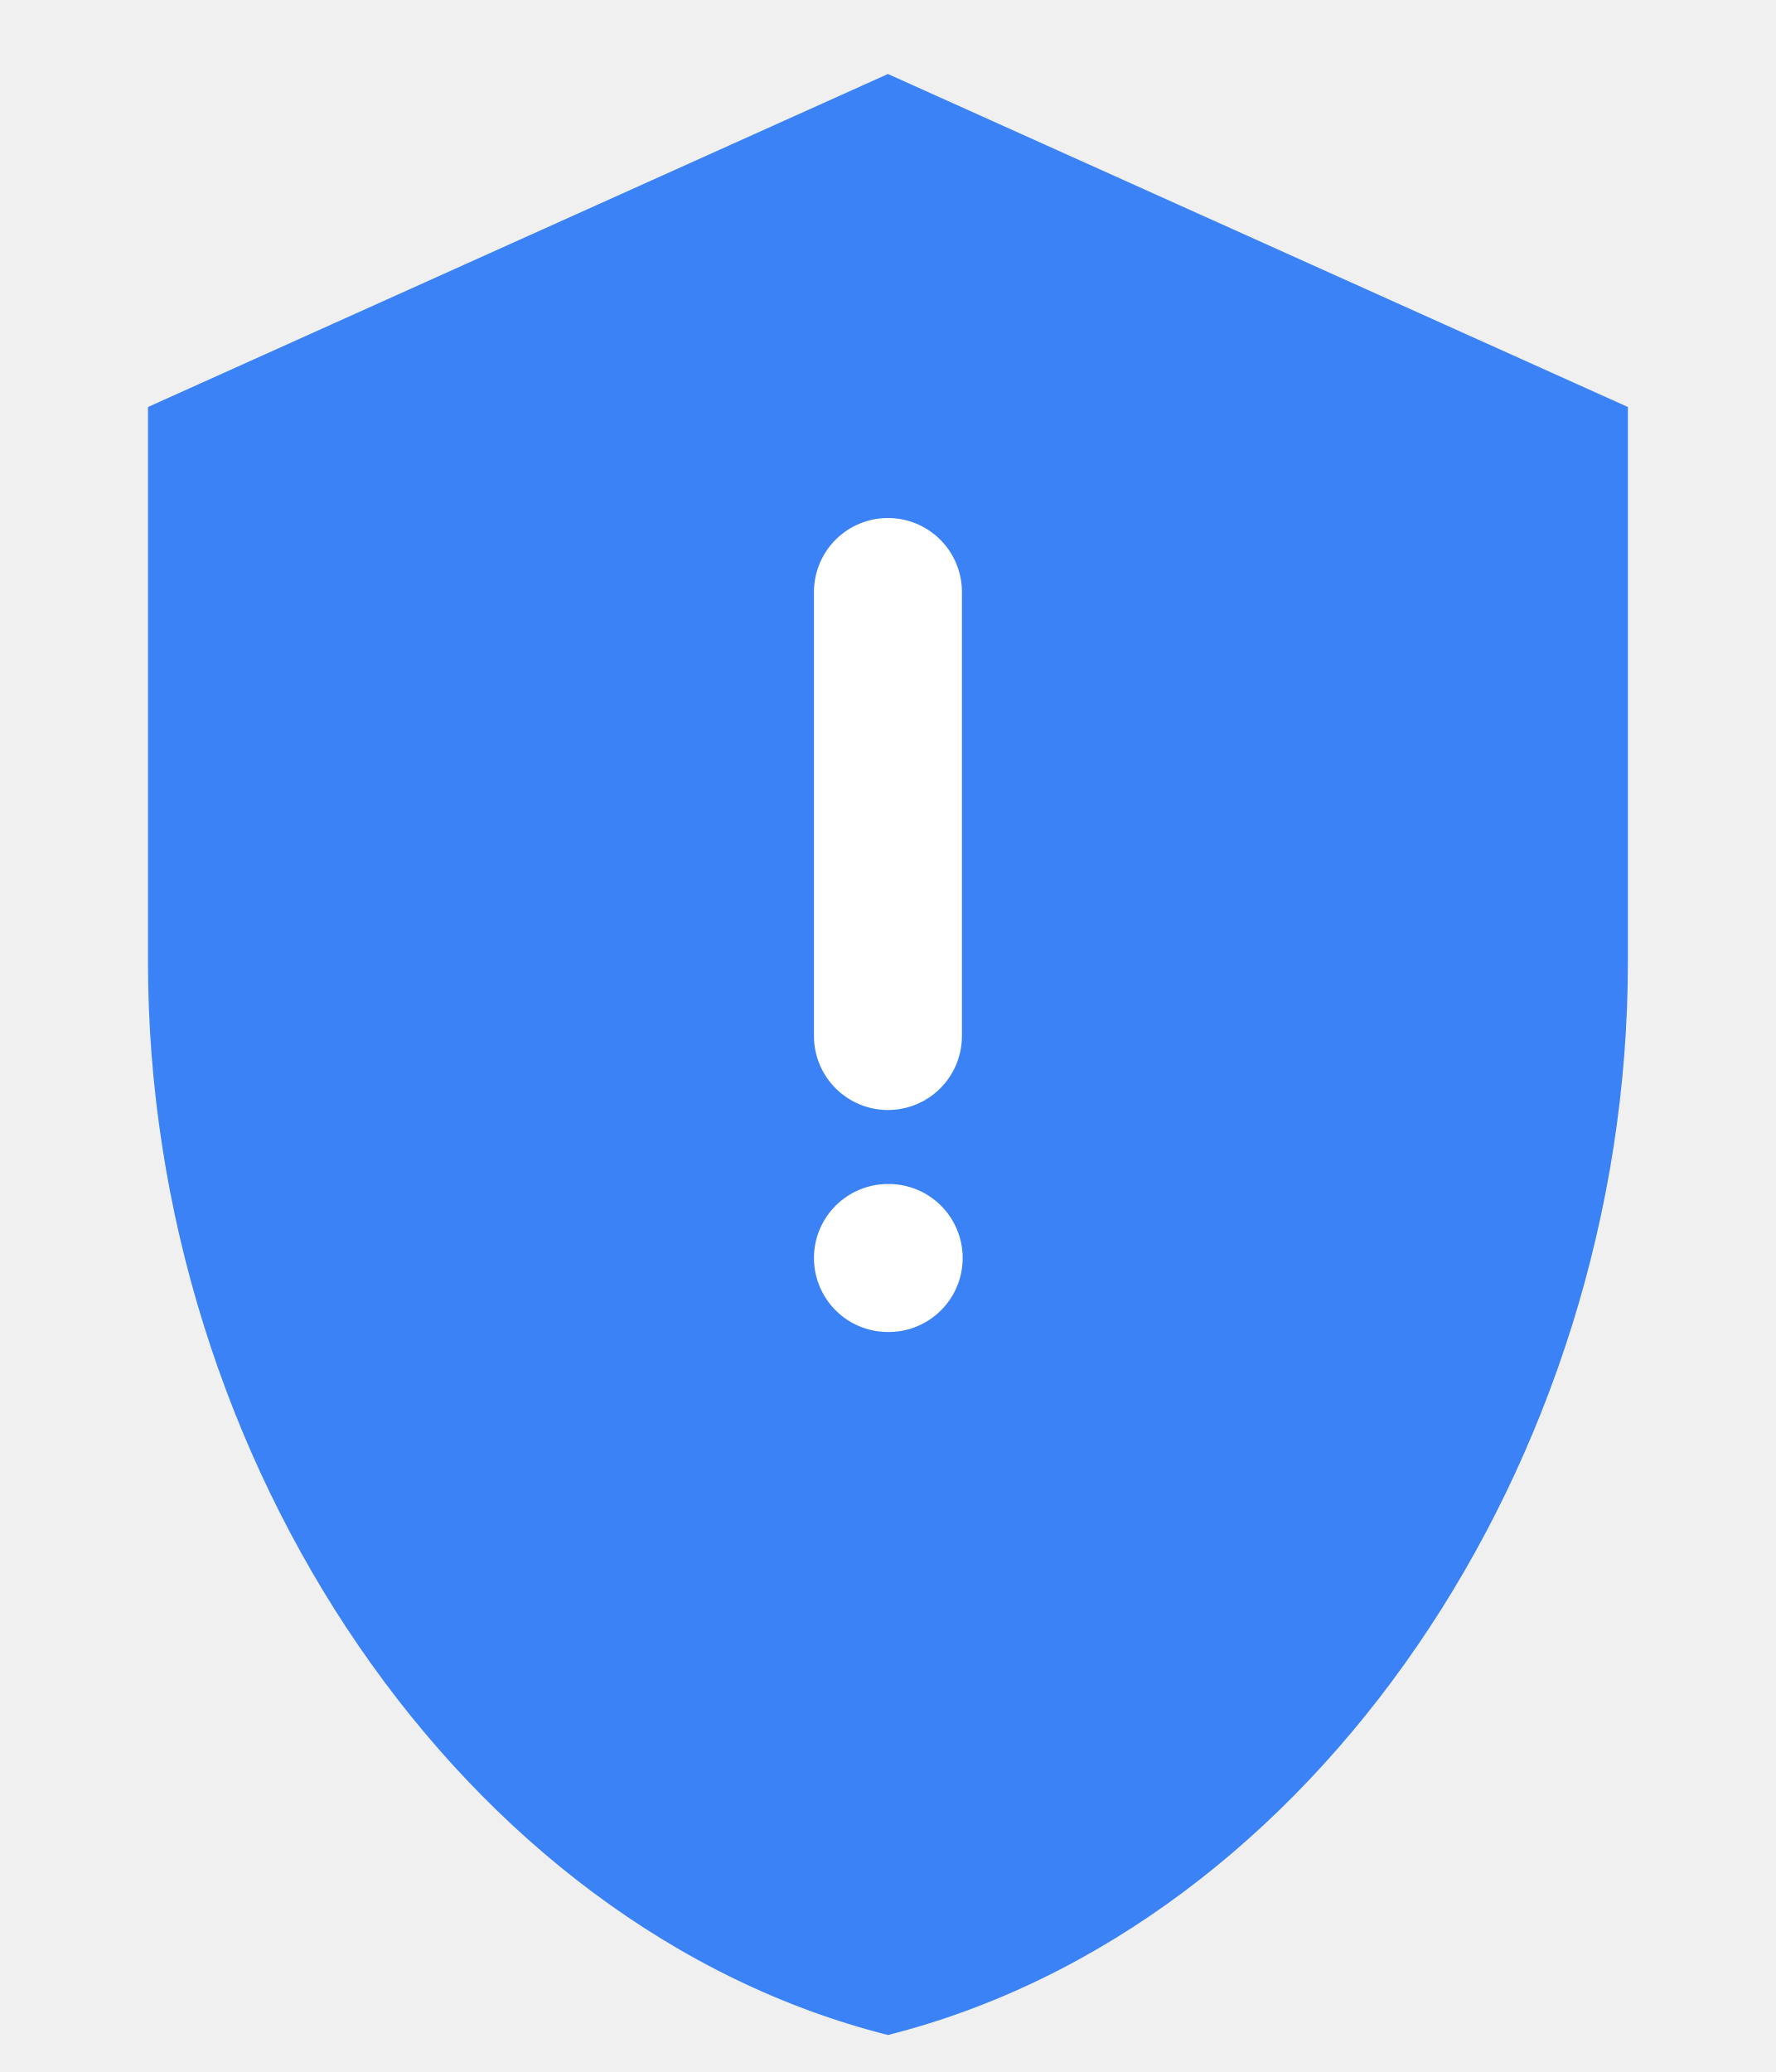
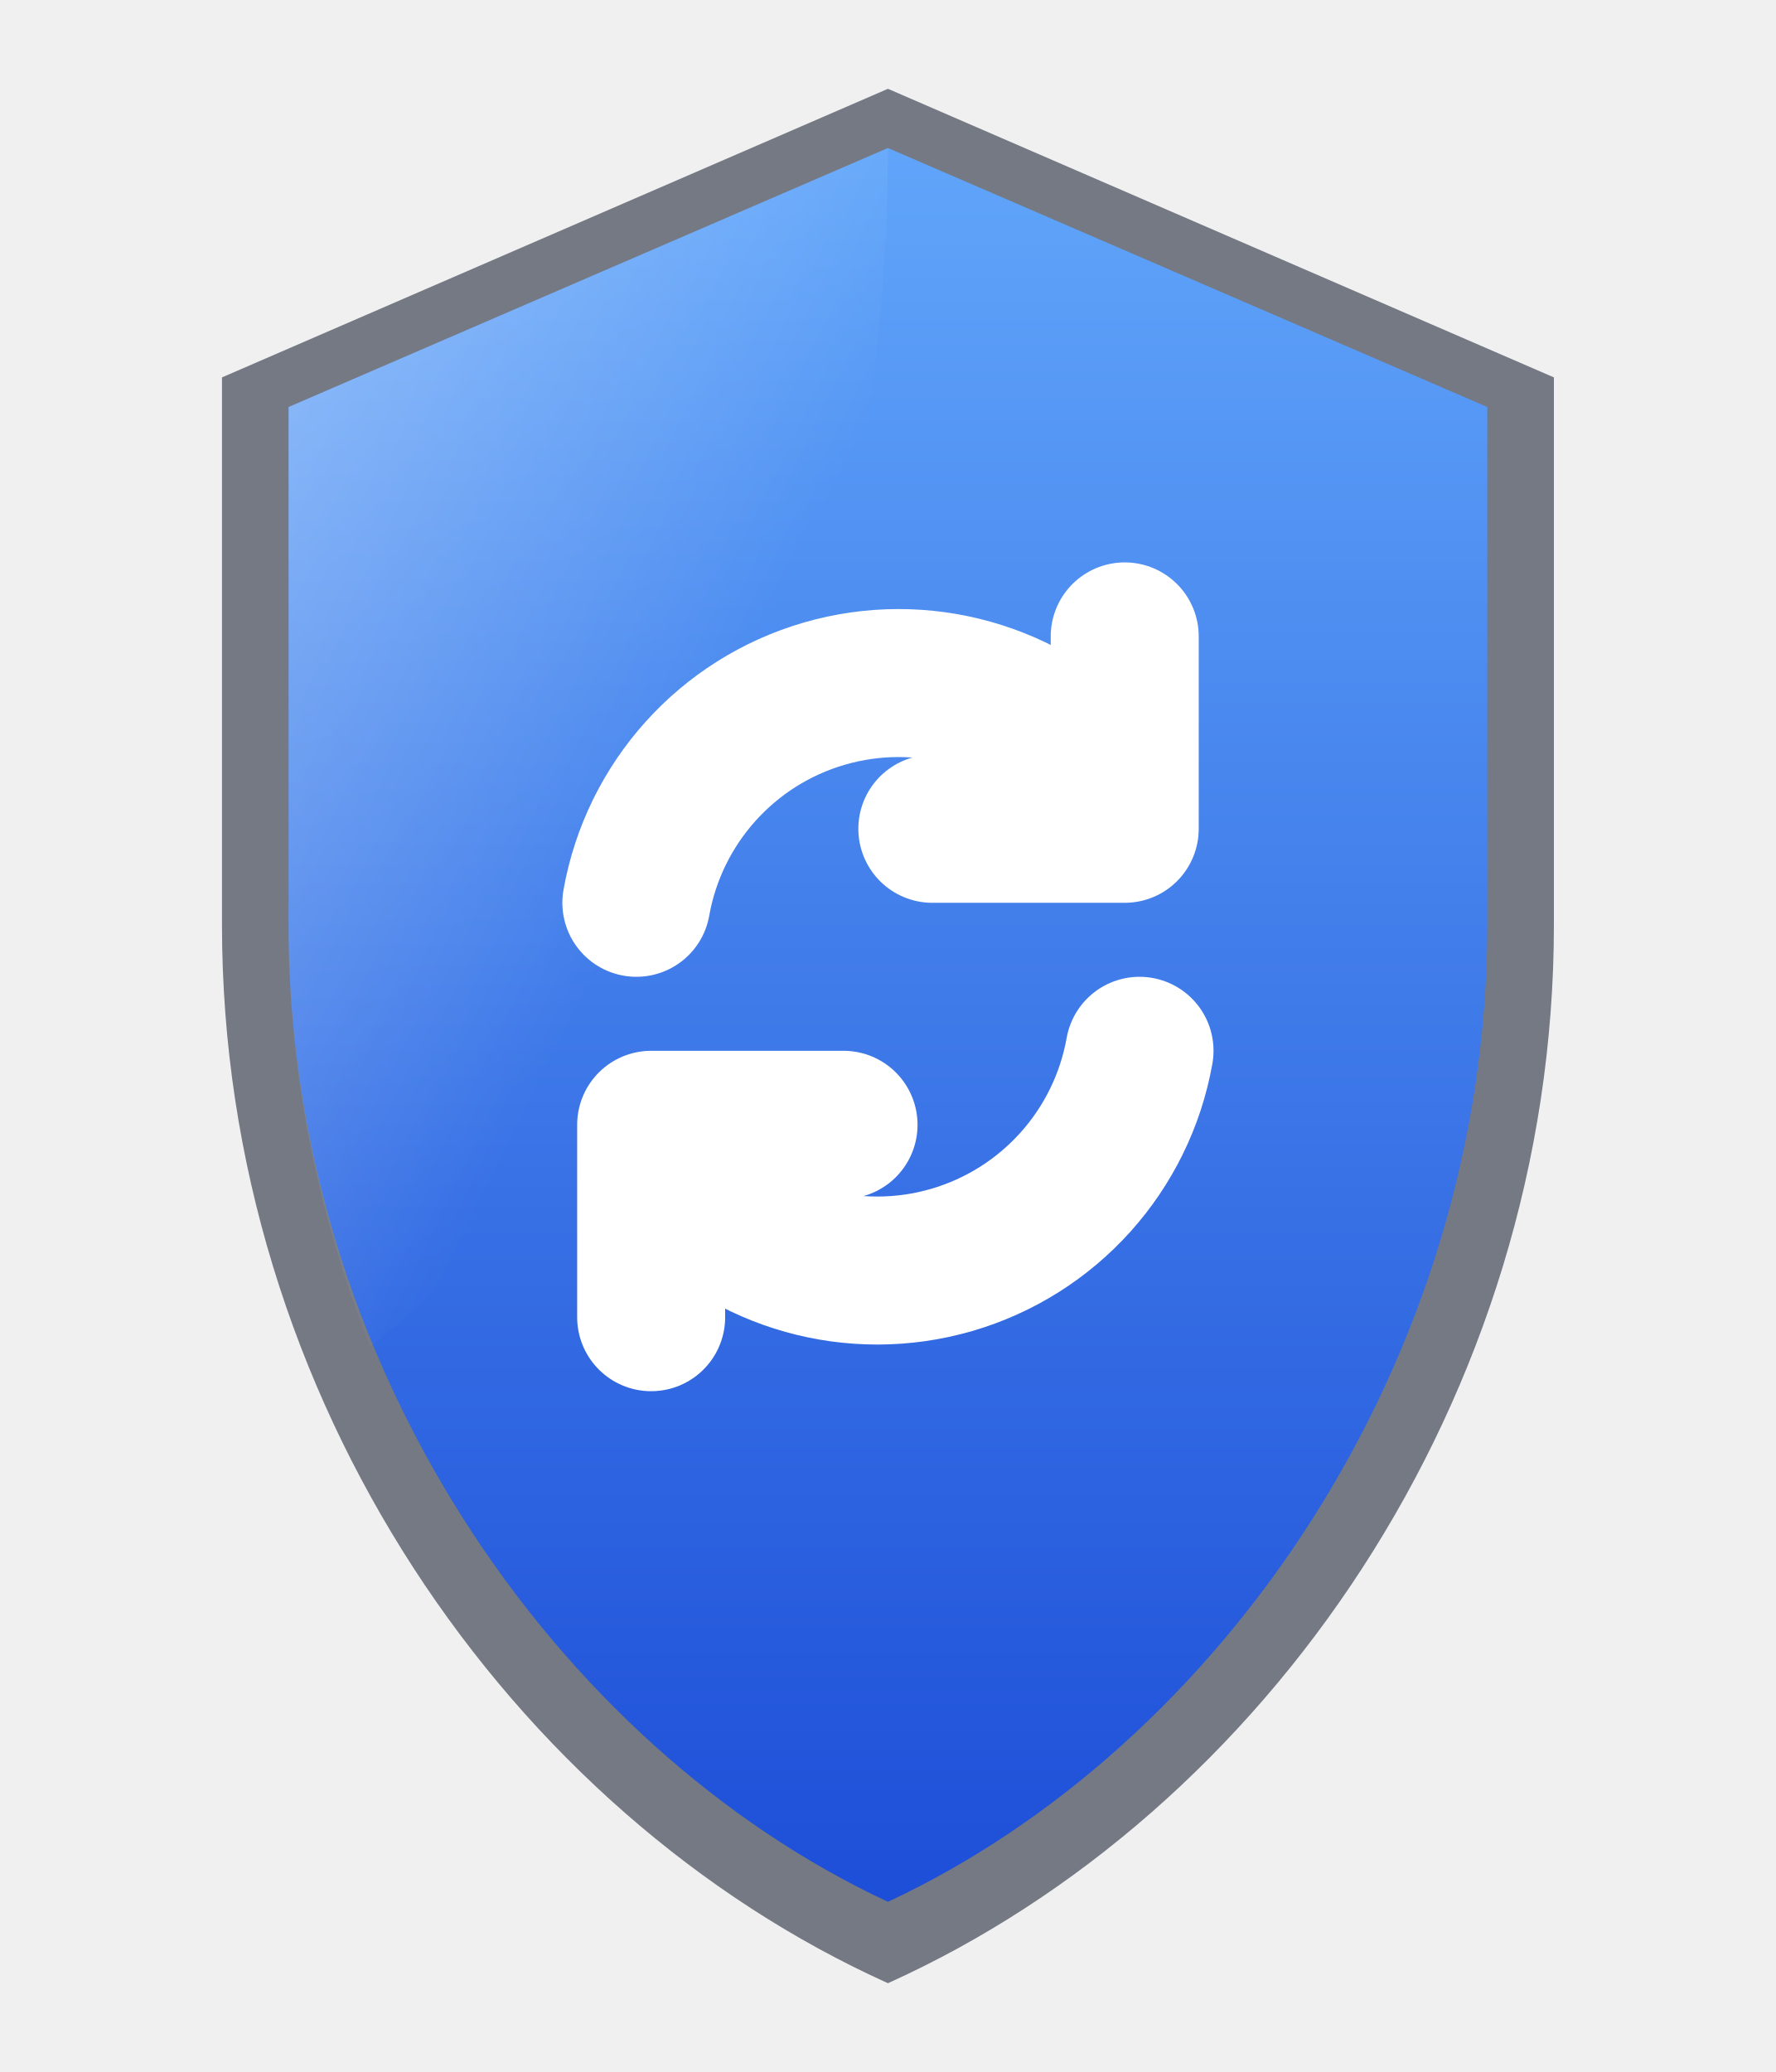
<svg xmlns="http://www.w3.org/2000/svg" viewBox="0 0 24 28" width="24" height="28">
-   <path d="M12 1L2 5.5v7.5c0 6.75 4.25 13.05 10 14.5 5.75-1.45 10-7.75 10-14.5V5.5L12 1z" fill="#3b82f6" />
-   <path d="M12 8v6M12 17h.01" stroke="white" stroke-width="2" stroke-linecap="round" fill="none" />
+   <defs>
+     <linearGradient id="g" x1="0" y1="0" x2="0" y2="1">
+       <stop offset="0" stop-color="#60a5fa" />
+       <stop offset="1" stop-color="#1d4ed8" />
+     </linearGradient>
+     <linearGradient id="h" x1="0" y1="0" x2="1" y2="1">
+       <stop offset="0" stop-color="#ffffff" stop-opacity="0.35" />
+       <stop offset="0.6" stop-color="#ffffff" stop-opacity="0" />
+     </linearGradient>
+   </defs>
+   <path d="M12 1.2 3 5.1v7.4c0 6.4 3.9 12 9 14.3 5.1-2.3 9-7.9 9-14.3V5.1z" fill="#0f172a" opacity="0.55" />
+   <path d="M12 2 3.9 5.5v7c0 5.9 3.6 11.1 8.1 13.2 4.5-2.1 8.1-7.3 8.1-13.2v-7z" fill="url(#g)" />
+   <path d="M12 2 3.9 5.5v7c0 2 .4 3.9 1.1 5.7C9 15 12 9 12 2z" fill="url(#h)" />
+   <path d="M8.6 12.2a3.6 3.6 0 0 1 6.2-1.8M15.4 14.2a3.6 3.6 0 0 1-6.2 1.8" stroke="#ffffff" stroke-width="2" stroke-linecap="round" fill="none" />
+   <path d="M15.2 8.6v2.6h-2.6M8.8 17.8v-2.6h2.6" stroke="#ffffff" stroke-width="2" stroke-linecap="round" stroke-linejoin="round" fill="none" />
</svg>
